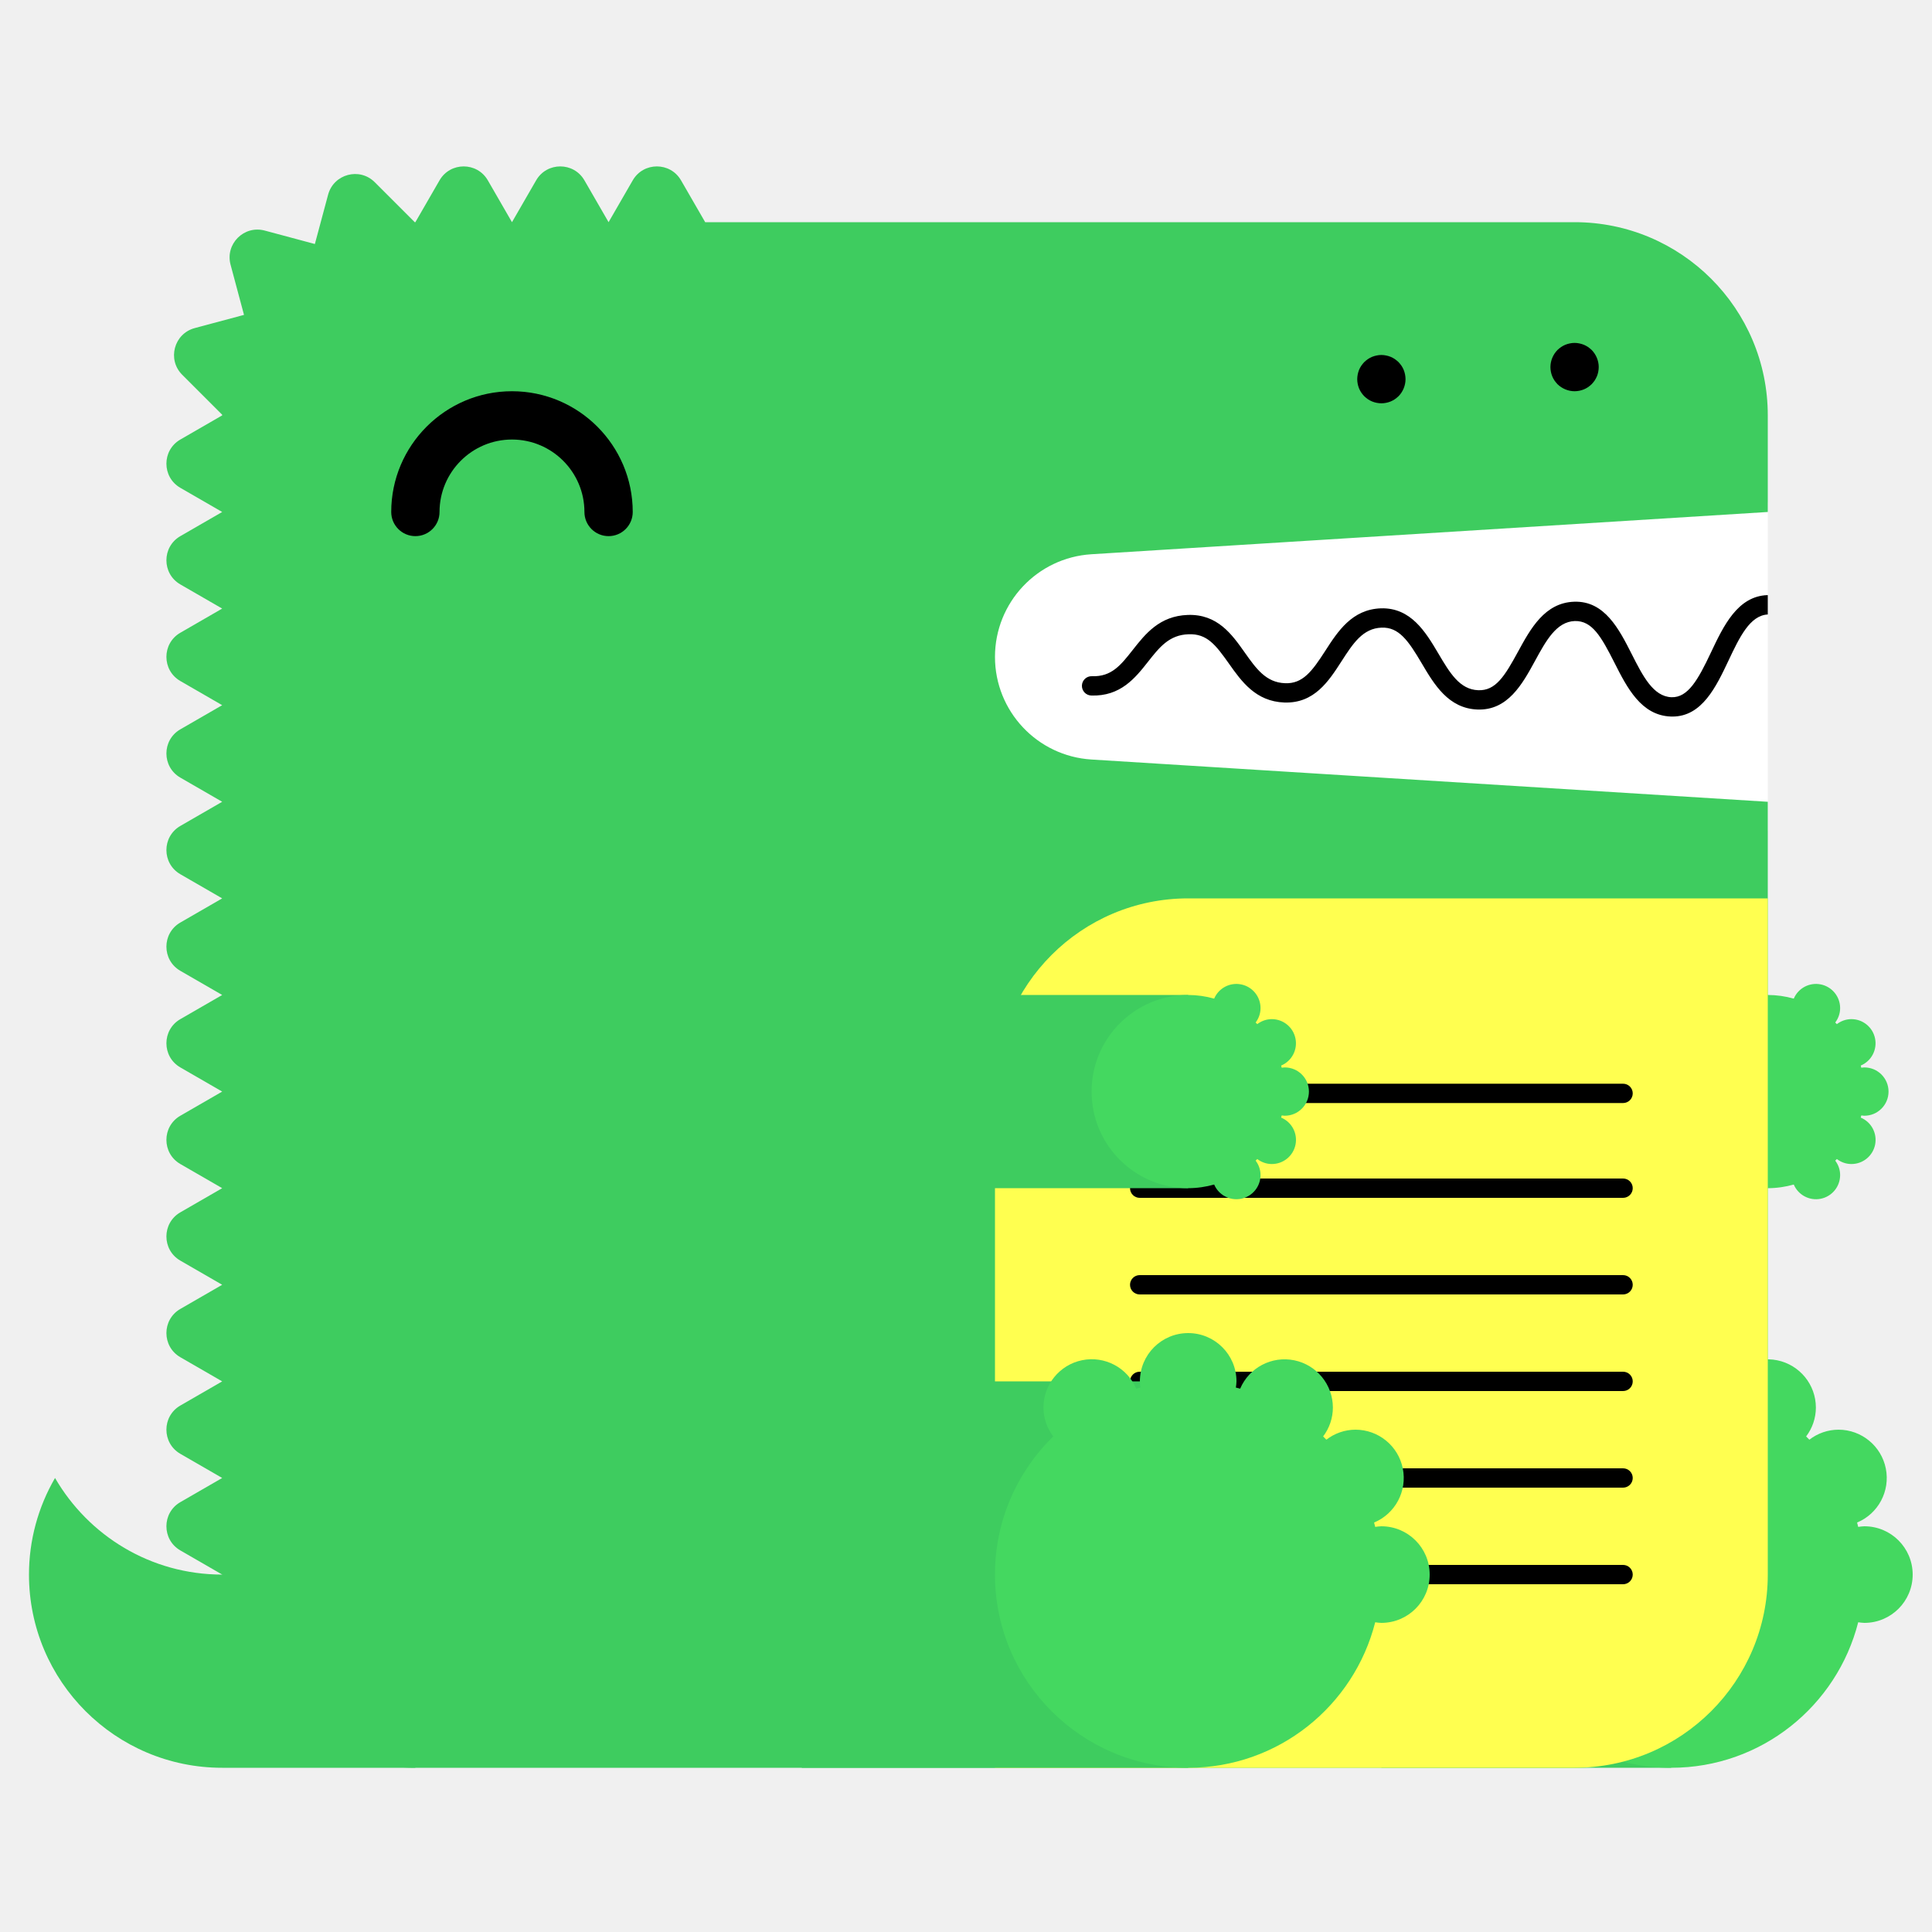
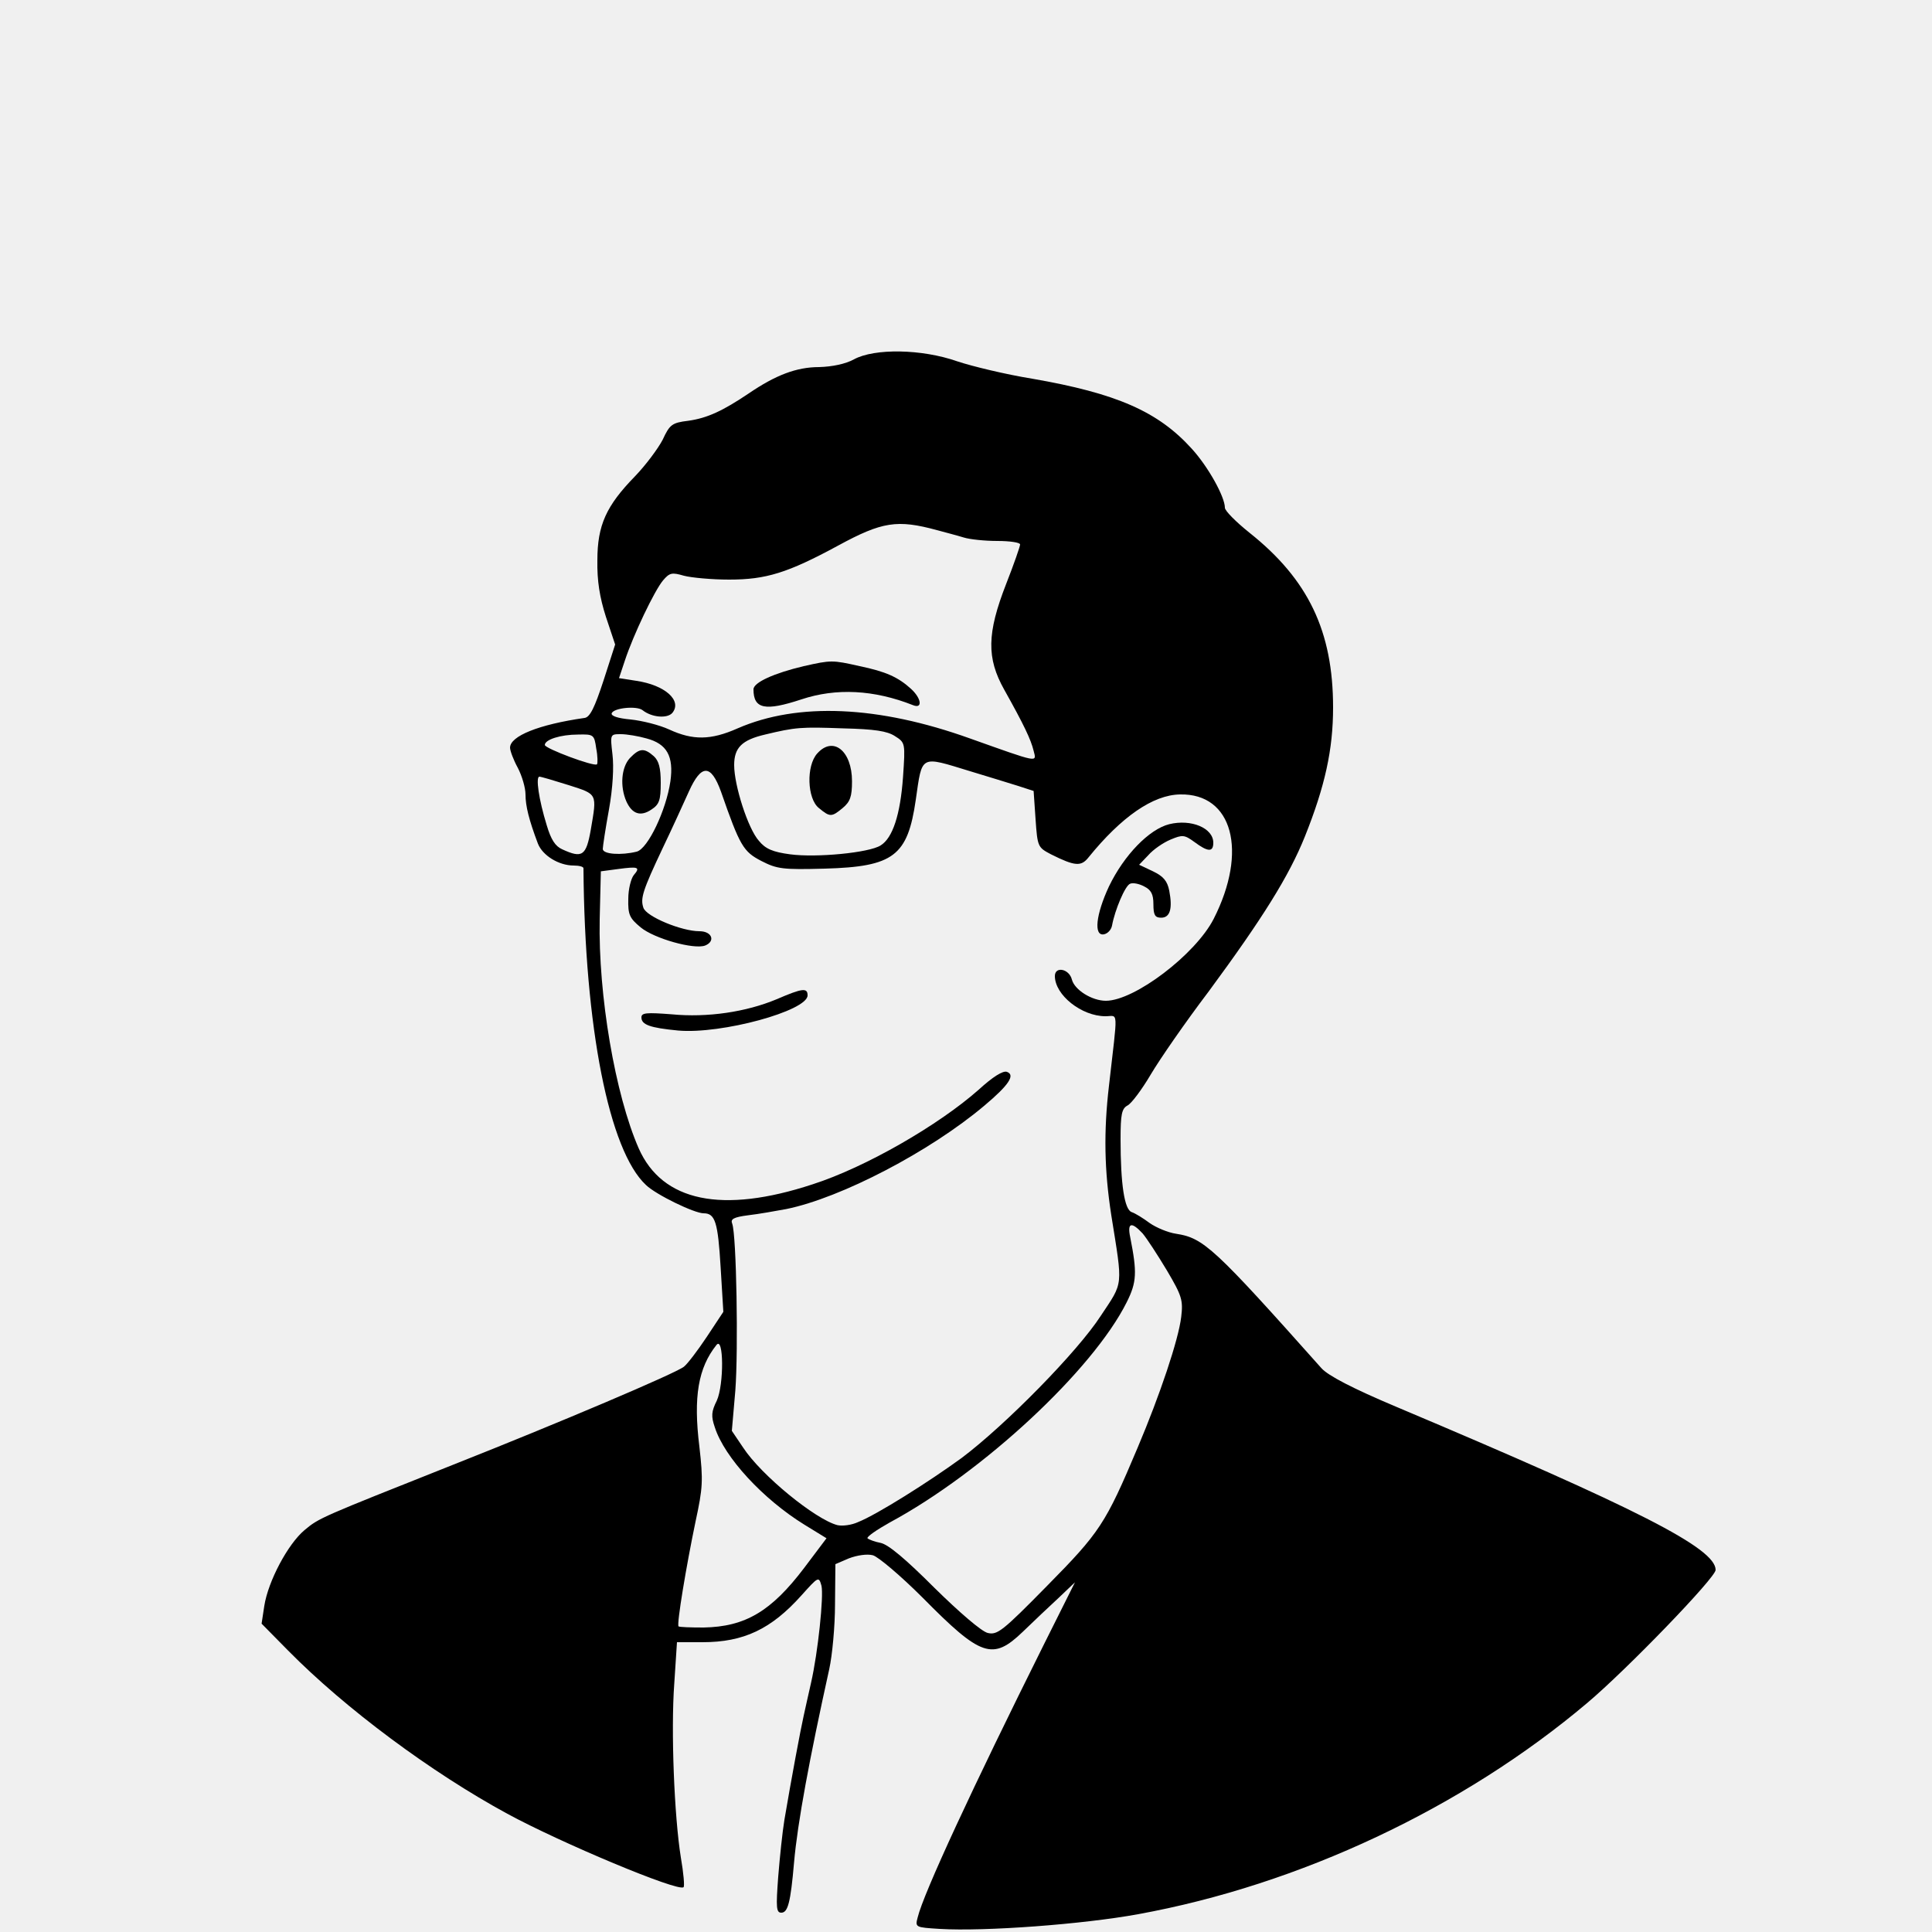
- <svg xmlns="http://www.w3.org/2000/svg" width="200" height="200" viewBox="0 0 200 200">
-   <g fill="none" fill-rule="evenodd">
-     <path fill="#FFF" d="M99 52h84v34H99z" />
-     <path d="M23 163c-7.398 0-13.843-4.027-17.303-10A19.886 19.886 0 0 0 3 163c0 11.046 8.954 20 20 20h20v-20H23z" fill="#3ECC5F" />
-     <path d="M112.98 57.376L183 53V43c0-11.046-8.954-20-20-20H73l-2.5-4.33c-1.112-1.925-3.889-1.925-5 0L63 23l-2.5-4.33c-1.111-1.925-3.889-1.925-5 0L53 23l-2.5-4.33c-1.111-1.925-3.889-1.925-5 0L43 23c-.022 0-.042.003-.065.003l-4.142-4.141c-1.57-1.571-4.252-.853-4.828 1.294l-1.369 5.104-5.192-1.392c-2.148-.575-4.111 1.389-3.535 3.536l1.39 5.193-5.102 1.367c-2.148.576-2.867 3.259-1.296 4.83l4.142 4.142c0 .021-.003.042-.003.064l-4.33 2.5c-1.925 1.111-1.925 3.889 0 5L23 53l-4.33 2.5c-1.925 1.111-1.925 3.889 0 5L23 63l-4.33 2.5c-1.925 1.111-1.925 3.889 0 5L23 73l-4.33 2.5c-1.925 1.111-1.925 3.889 0 5L23 83l-4.33 2.5c-1.925 1.111-1.925 3.889 0 5L23 93l-4.33 2.5c-1.925 1.111-1.925 3.889 0 5L23 103l-4.33 2.5c-1.925 1.111-1.925 3.889 0 5L23 113l-4.33 2.5c-1.925 1.111-1.925 3.889 0 5L23 123l-4.33 2.5c-1.925 1.111-1.925 3.889 0 5L23 133l-4.33 2.5c-1.925 1.111-1.925 3.889 0 5L23 143l-4.33 2.5c-1.925 1.111-1.925 3.889 0 5L23 153l-4.33 2.5c-1.925 1.111-1.925 3.889 0 5L23 163c0 11.046 8.954 20 20 20h120c11.046 0 20-8.954 20-20V83l-70.02-4.376A10.645 10.645 0 0 1 103 68c0-5.621 4.37-10.273 9.98-10.624" fill="#3ECC5F" />
-     <path fill="#3ECC5F" d="M143 183h30v-40h-30z" />
-     <path d="M193 158c-.219 0-.428.037-.639.064-.038-.15-.074-.301-.116-.451A5 5 0 0 0 190.32 148a4.96 4.96 0 0 0-3.016 1.036 26.531 26.531 0 0 0-.335-.336 4.955 4.955 0 0 0 1.011-2.987 5 5 0 0 0-9.599-1.959c-.148-.042-.297-.077-.445-.115.027-.211.064-.42.064-.639a5 5 0 0 0-5-5 5 5 0 0 0-5 5c0 .219.037.428.064.639-.148.038-.297.073-.445.115a4.998 4.998 0 0 0-9.599 1.959c0 1.125.384 2.151 1.011 2.987-3.717 3.632-6.031 8.693-6.031 14.3 0 11.046 8.954 20 20 20 9.339 0 17.16-6.41 19.361-15.064.211.027.42.064.639.064a5 5 0 0 0 5-5 5 5 0 0 0-5-5" fill="#44D860" />
-     <path fill="#3ECC5F" d="M153 123h30v-20h-30z" />
-     <path d="M193 115.5a2.5 2.5 0 1 0 0-5c-.109 0-.214.019-.319.032-.02-.075-.037-.15-.058-.225a2.501 2.501 0 0 0-.963-4.807c-.569 0-1.088.197-1.508.518a6.653 6.653 0 0 0-.168-.168c.314-.417.506-.931.506-1.494a2.5 2.5 0 0 0-4.8-.979A9.987 9.987 0 0 0 183 103c-5.522 0-10 4.478-10 10s4.478 10 10 10c.934 0 1.833-.138 2.69-.377a2.5 2.5 0 0 0 4.8-.979c0-.563-.192-1.077-.506-1.494.057-.055.113-.111.168-.168.42.321.939.518 1.508.518a2.5 2.5 0 0 0 .963-4.807c.021-.074.038-.15.058-.225.105.013.21.032.319.032" fill="#44D860" />
-     <path d="M63 55.5a2.5 2.5 0 0 1-2.5-2.5c0-4.136-3.364-7.5-7.5-7.5s-7.5 3.364-7.5 7.5a2.5 2.5 0 1 1-5 0c0-6.893 5.607-12.5 12.5-12.5S65.5 46.107 65.5 53a2.5 2.5 0 0 1-2.5 2.5" fill="#000" />
-     <path d="M103 183h60c11.046 0 20-8.954 20-20V93h-60c-11.046 0-20 8.954-20 20v70z" fill="#FFFF50" />
-     <path d="M168.02 124h-50.04a1 1 0 1 1 0-2h50.04a1 1 0 1 1 0 2m0 20h-50.04a1 1 0 1 1 0-2h50.04a1 1 0 1 1 0 2m0 20h-50.04a1 1 0 1 1 0-2h50.04a1 1 0 1 1 0 2m0-49.814h-50.04a1 1 0 1 1 0-2h50.04a1 1 0 1 1 0 2m0 19.814h-50.04a1 1 0 1 1 0-2h50.04a1 1 0 1 1 0 2m0 20h-50.04a1 1 0 1 1 0-2h50.04a1 1 0 1 1 0 2M183 61.611c-.012 0-.022-.006-.034-.005-3.09.105-4.552 3.196-5.842 5.923-1.346 2.85-2.387 4.703-4.093 4.647-1.889-.068-2.969-2.202-4.113-4.46-1.314-2.594-2.814-5.536-5.963-5.426-3.046.104-4.513 2.794-5.807 5.167-1.377 2.528-2.314 4.065-4.121 3.994-1.927-.07-2.951-1.805-4.136-3.813-1.321-2.236-2.848-4.75-5.936-4.664-2.994.103-4.465 2.385-5.763 4.4-1.373 2.13-2.335 3.428-4.165 3.351-1.973-.07-2.992-1.51-4.171-3.177-1.324-1.873-2.816-3.993-5.895-3.89-2.928.1-4.399 1.97-5.696 3.618-1.232 1.564-2.194 2.802-4.229 2.724a1 1 0 0 0-.072 2c3.017.101 4.545-1.8 5.872-3.487 1.177-1.496 2.193-2.787 4.193-2.855 1.926-.082 2.829 1.115 4.195 3.045 1.297 1.834 2.769 3.914 5.731 4.021 3.103.104 4.596-2.215 5.918-4.267 1.182-1.834 2.202-3.417 4.15-3.484 1.793-.067 2.769 1.35 4.145 3.681 1.297 2.197 2.766 4.686 5.787 4.796 3.125.108 4.634-2.62 5.949-5.035 1.139-2.088 2.214-4.06 4.119-4.126 1.793-.042 2.728 1.595 4.111 4.33 1.292 2.553 2.757 5.445 5.825 5.556l.169.003c3.064 0 4.518-3.075 5.805-5.794 1.139-2.41 2.217-4.68 4.067-4.773v-2z" fill="#000" />
-     <path fill="#3ECC5F" d="M83 183h40v-40H83z" />
-     <path d="M143 158c-.219 0-.428.037-.639.064-.038-.15-.074-.301-.116-.451A5 5 0 0 0 140.32 148a4.96 4.96 0 0 0-3.016 1.036 26.531 26.531 0 0 0-.335-.336 4.955 4.955 0 0 0 1.011-2.987 5 5 0 0 0-9.599-1.959c-.148-.042-.297-.077-.445-.115.027-.211.064-.42.064-.639a5 5 0 0 0-5-5 5 5 0 0 0-5 5c0 .219.037.428.064.639-.148.038-.297.073-.445.115a4.998 4.998 0 0 0-9.599 1.959c0 1.125.384 2.151 1.011 2.987-3.717 3.632-6.031 8.693-6.031 14.3 0 11.046 8.954 20 20 20 9.339 0 17.16-6.41 19.361-15.064.211.027.42.064.639.064a5 5 0 0 0 5-5 5 5 0 0 0-5-5" fill="#44D860" />
-     <path fill="#3ECC5F" d="M83 123h40v-20H83z" />
-     <path d="M133 115.5a2.5 2.5 0 1 0 0-5c-.109 0-.214.019-.319.032-.02-.075-.037-.15-.058-.225a2.501 2.501 0 0 0-.963-4.807c-.569 0-1.088.197-1.508.518a6.653 6.653 0 0 0-.168-.168c.314-.417.506-.931.506-1.494a2.5 2.5 0 0 0-4.8-.979A9.987 9.987 0 0 0 123 103c-5.522 0-10 4.478-10 10s4.478 10 10 10c.934 0 1.833-.138 2.69-.377a2.5 2.5 0 0 0 4.8-.979c0-.563-.192-1.077-.506-1.494.057-.055.113-.111.168-.168.42.321.939.518 1.508.518a2.5 2.5 0 0 0 .963-4.807c.021-.074.038-.15.058-.225.105.013.21.032.319.032" fill="#44D860" />
-     <path d="M143 41.75c-.16 0-.33-.02-.49-.05a2.52 2.52 0 0 1-.47-.14c-.15-.06-.29-.14-.431-.23-.13-.09-.259-.2-.38-.31-.109-.12-.219-.24-.309-.38s-.17-.28-.231-.43a2.619 2.619 0 0 1-.189-.96c0-.16.02-.33.05-.49.03-.16.08-.31.139-.47.061-.15.141-.29.231-.43.09-.13.2-.26.309-.38.121-.11.25-.22.38-.31.141-.09.281-.17.431-.23.149-.06.31-.11.47-.14.32-.07.65-.07.98 0 .159.03.32.08.47.14.149.06.29.14.43.23.13.09.259.2.38.31.11.12.22.25.31.38.09.14.17.28.23.43.06.16.11.31.14.47.029.16.05.33.05.49 0 .66-.271 1.31-.73 1.77-.121.11-.25.22-.38.31-.14.09-.281.17-.43.23a2.565 2.565 0 0 1-.96.19m20-1.25c-.66 0-1.3-.27-1.771-.73a3.802 3.802 0 0 1-.309-.38c-.09-.14-.17-.28-.231-.43a2.619 2.619 0 0 1-.189-.96c0-.66.27-1.3.729-1.77.121-.11.25-.22.38-.31.141-.09.281-.17.431-.23.149-.06.31-.11.47-.14.32-.07.66-.07.98 0 .159.03.32.08.47.14.149.06.29.14.43.23.13.09.259.2.38.31.459.47.73 1.11.73 1.77 0 .16-.021.33-.05.49-.03.16-.08.32-.14.47-.07.15-.14.29-.23.43-.09.13-.2.26-.31.38-.121.11-.25.22-.38.31-.14.09-.281.17-.43.23a2.565 2.565 0 0 1-.96.19" fill="#000" />
+ <svg xmlns="http://www.w3.org/2000/svg" version="1.0" width="500pt" height="500pt" viewBox="0 0 500 500" preserveAspectRatio="xMidYMid meet">
+   <g transform="translate(0,500) scale(0.1,-0.1)" fill="#000000" stroke="none">
+     <path d="M2210 4070 c-22 -12 -56 -19 -90 -20 -59 0 -113 -21 -182 -68 -67 -45 -107 -64 -157 -71 -42 -5 -48 -10 -66 -49 -12 -23 -44 -66 -72 -95 -74 -76 -97 -126 -97 -217 -1 -53 6 -96 22 -146 l24 -72 -30 -93 c-23 -70 -35 -95 -49 -97 -119 -17 -193 -47 -193 -77 0 -8 9 -32 20 -52 11 -21 20 -52 20 -69 0 -30 9 -66 32 -127 12 -31 54 -57 93 -57 14 0 25 -3 25 -7 3 -411 66 -731 162 -820 26 -25 125 -73 149 -73 30 0 37 -23 44 -140 l7 -115 -43 -65 c-24 -36 -50 -70 -59 -77 -21 -17 -325 -146 -598 -254 -342 -136 -346 -137 -384 -169 -43 -36 -94 -132 -104 -196 l-7 -46 69 -70 c148 -150 370 -315 567 -422 138 -75 443 -203 456 -190 3 2 0 37 -7 77 -17 106 -26 328 -17 450 l7 107 66 0 c107 0 178 34 256 121 44 49 45 50 52 25 6 -27 -9 -172 -27 -251 -6 -27 -15 -66 -19 -85 -8 -35 -33 -169 -50 -270 -5 -30 -12 -97 -16 -147 -6 -80 -5 -93 8 -93 17 0 24 26 33 130 9 103 40 269 91 500 8 36 15 112 15 168 l1 104 35 15 c21 8 47 12 62 8 14 -4 72 -53 129 -110 151 -153 181 -163 259 -88 28 27 69 66 93 88 l42 40 -80 -160 c-185 -371 -312 -645 -327 -707 -7 -26 -6 -26 57 -30 117 -7 371 12 513 38 418 76 841 275 1163 547 102 86 332 324 332 344 0 56 -200 158 -826 422 -114 48 -177 81 -194 100 -278 312 -305 337 -376 348 -21 3 -52 16 -69 28 -16 12 -37 25 -46 28 -19 6 -29 72 -29 189 0 64 3 79 18 87 10 5 37 41 60 80 23 39 90 136 150 215 140 190 208 299 249 401 52 130 73 225 73 334 0 197 -64 331 -216 452 -35 28 -64 57 -64 65 0 28 -43 106 -86 153 -87 96 -194 143 -413 181 -68 11 -155 32 -194 45 -91 32 -214 34 -267 5z m215 -442 c22 -6 53 -14 69 -19 16 -5 55 -9 87 -9 33 0 59 -4 59 -9 0 -5 -16 -51 -36 -102 -50 -128 -51 -192 -5 -274 51 -91 69 -129 76 -158 8 -31 15 -32 -165 32 -237 85 -445 94 -601 26 -70 -31 -116 -31 -177 -3 -26 12 -71 23 -100 26 -33 3 -51 9 -49 16 5 14 65 20 80 8 24 -19 64 -22 77 -7 26 32 -19 72 -93 83 l-45 7 15 45 c22 67 77 182 99 208 17 20 23 21 54 12 19 -5 72 -10 117 -10 95 0 151 17 282 88 114 62 153 68 256 40z m-109 -533 c27 -17 27 -18 21 -106 -7 -98 -27 -158 -58 -177 -30 -19 -166 -32 -234 -23 -45 6 -64 14 -81 35 -28 31 -64 143 -64 196 0 45 20 65 80 79 79 19 93 20 202 16 82 -2 114 -7 134 -20z m-773 -32 c4 -20 4 -39 2 -41 -7 -7 -135 41 -135 50 0 14 41 27 86 27 40 1 42 0 47 -36z m130 26 c53 -14 71 -46 62 -111 -11 -75 -58 -174 -87 -182 -40 -10 -88 -7 -88 7 0 6 7 53 16 102 10 56 13 110 9 143 -6 52 -6 52 22 52 15 0 45 -5 66 -11z m838 -85 c46 -14 102 -31 124 -38 l40 -13 5 -73 c5 -72 6 -73 40 -91 62 -31 78 -32 97 -8 85 105 167 162 237 163 136 3 176 -147 87 -322 -47 -92 -205 -212 -279 -212 -36 0 -81 28 -88 55 -7 28 -44 35 -44 9 0 -49 69 -104 131 -104 34 0 32 23 9 -180 -14 -119 -12 -219 6 -335 30 -188 32 -171 -27 -260 -60 -93 -247 -283 -360 -368 -85 -62 -220 -147 -268 -166 -17 -8 -41 -11 -54 -8 -57 15 -197 129 -244 201 l-29 43 9 104 c8 105 3 402 -8 432 -5 12 3 17 42 22 26 3 71 11 98 16 142 29 372 149 513 268 63 53 80 79 58 87 -10 4 -37 -13 -73 -46 -104 -92 -293 -201 -430 -245 -234 -77 -389 -45 -450 93 -61 139 -105 397 -101 593 l3 124 45 6 c52 7 58 5 40 -16 -7 -9 -14 -36 -14 -61 -1 -41 3 -50 32 -74 35 -29 138 -58 167 -47 27 11 18 37 -15 37 -46 0 -138 38 -145 61 -8 24 -2 44 50 154 24 50 54 116 68 147 32 71 57 71 83 -1 49 -141 58 -155 104 -179 41 -21 55 -23 165 -20 178 5 214 33 235 178 17 118 10 114 141 74z m-1039 -36 c75 -24 73 -21 57 -115 -12 -68 -22 -75 -74 -51 -18 8 -29 25 -40 62 -21 68 -29 126 -19 126 4 0 38 -10 76 -22z m1485 -1160 c11 -13 39 -56 63 -96 39 -66 42 -77 37 -120 -7 -59 -55 -202 -113 -339 -83 -197 -98 -219 -234 -357 -116 -118 -129 -128 -154 -122 -16 4 -73 53 -138 117 -74 74 -119 112 -139 116 -16 3 -31 9 -34 12 -2 4 24 22 58 41 241 130 525 394 613 570 26 52 27 77 9 168 -8 38 3 41 32 10z m-1102 -433 c-14 -28 -15 -40 -5 -69 25 -78 125 -186 232 -252 l57 -35 -58 -77 c-85 -112 -152 -152 -260 -154 -34 0 -63 1 -65 3 -5 6 20 156 44 271 19 88 20 106 10 194 -16 129 -3 204 44 263 19 25 20 -102 1 -144z" />
+     <path d="M2080 3276 c-76 -18 -130 -42 -130 -60 0 -51 30 -57 124 -26 90 30 188 25 289 -15 25 -10 22 17 -5 42 -34 31 -66 45 -133 59 -71 16 -74 16 -145 0z" />
+     <path d="M2115 3050 c-29 -32 -26 -117 4 -141 29 -24 33 -24 62 0 19 16 24 29 24 69 0 79 -49 118 -90 72z" />
+     <path d="M1630 3038 c-22 -24 -26 -73 -9 -112 15 -33 37 -40 65 -21 20 13 24 24 24 69 0 39 -5 57 -18 69 -25 22 -37 21 -62 -5z" />
+     <path d="M3026 2867 c-52 -13 -117 -80 -156 -161 -34 -73 -40 -129 -13 -124 10 2 19 12 21 23 7 39 34 104 47 108 7 3 23 0 36 -7 18 -9 24 -20 24 -46 0 -28 4 -35 20 -35 23 0 30 23 21 70 -5 25 -15 37 -42 50 l-36 17 24 25 c12 14 38 32 57 40 31 13 36 13 62 -6 35 -26 49 -27 49 -2 0 38 -57 62 -114 48z" />
+     <path d="M2010 2414 c-79 -33 -179 -48 -272 -39 -65 5 -78 4 -78 -8 0 -19 22 -27 95 -34 112 -10 335 51 335 91 0 20 -13 19 -80 -10z" />
  </g>
</svg>
